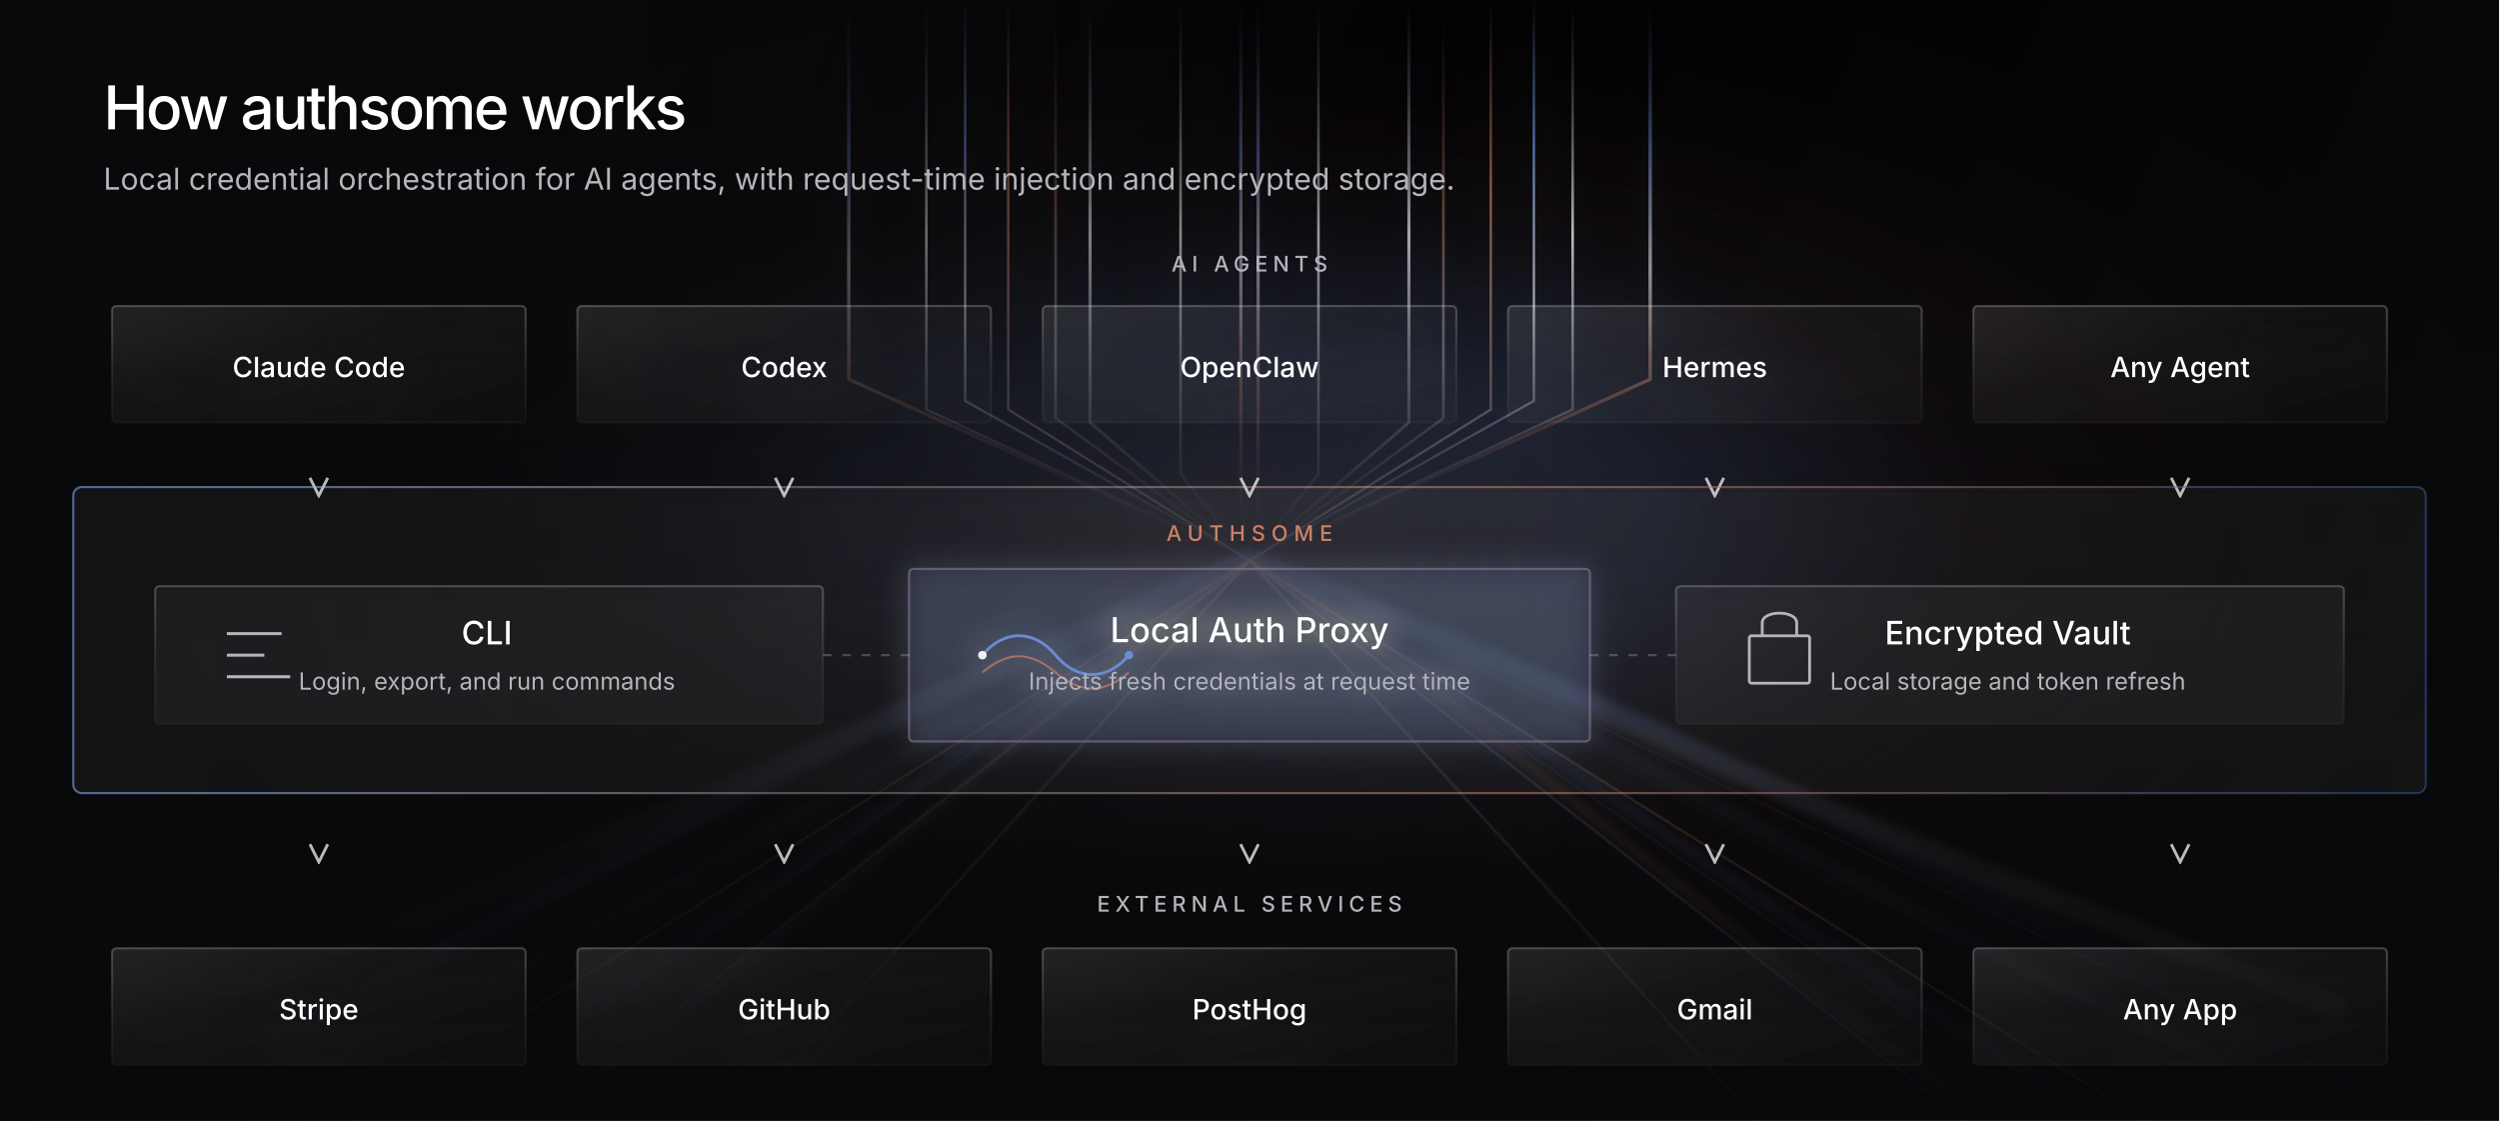
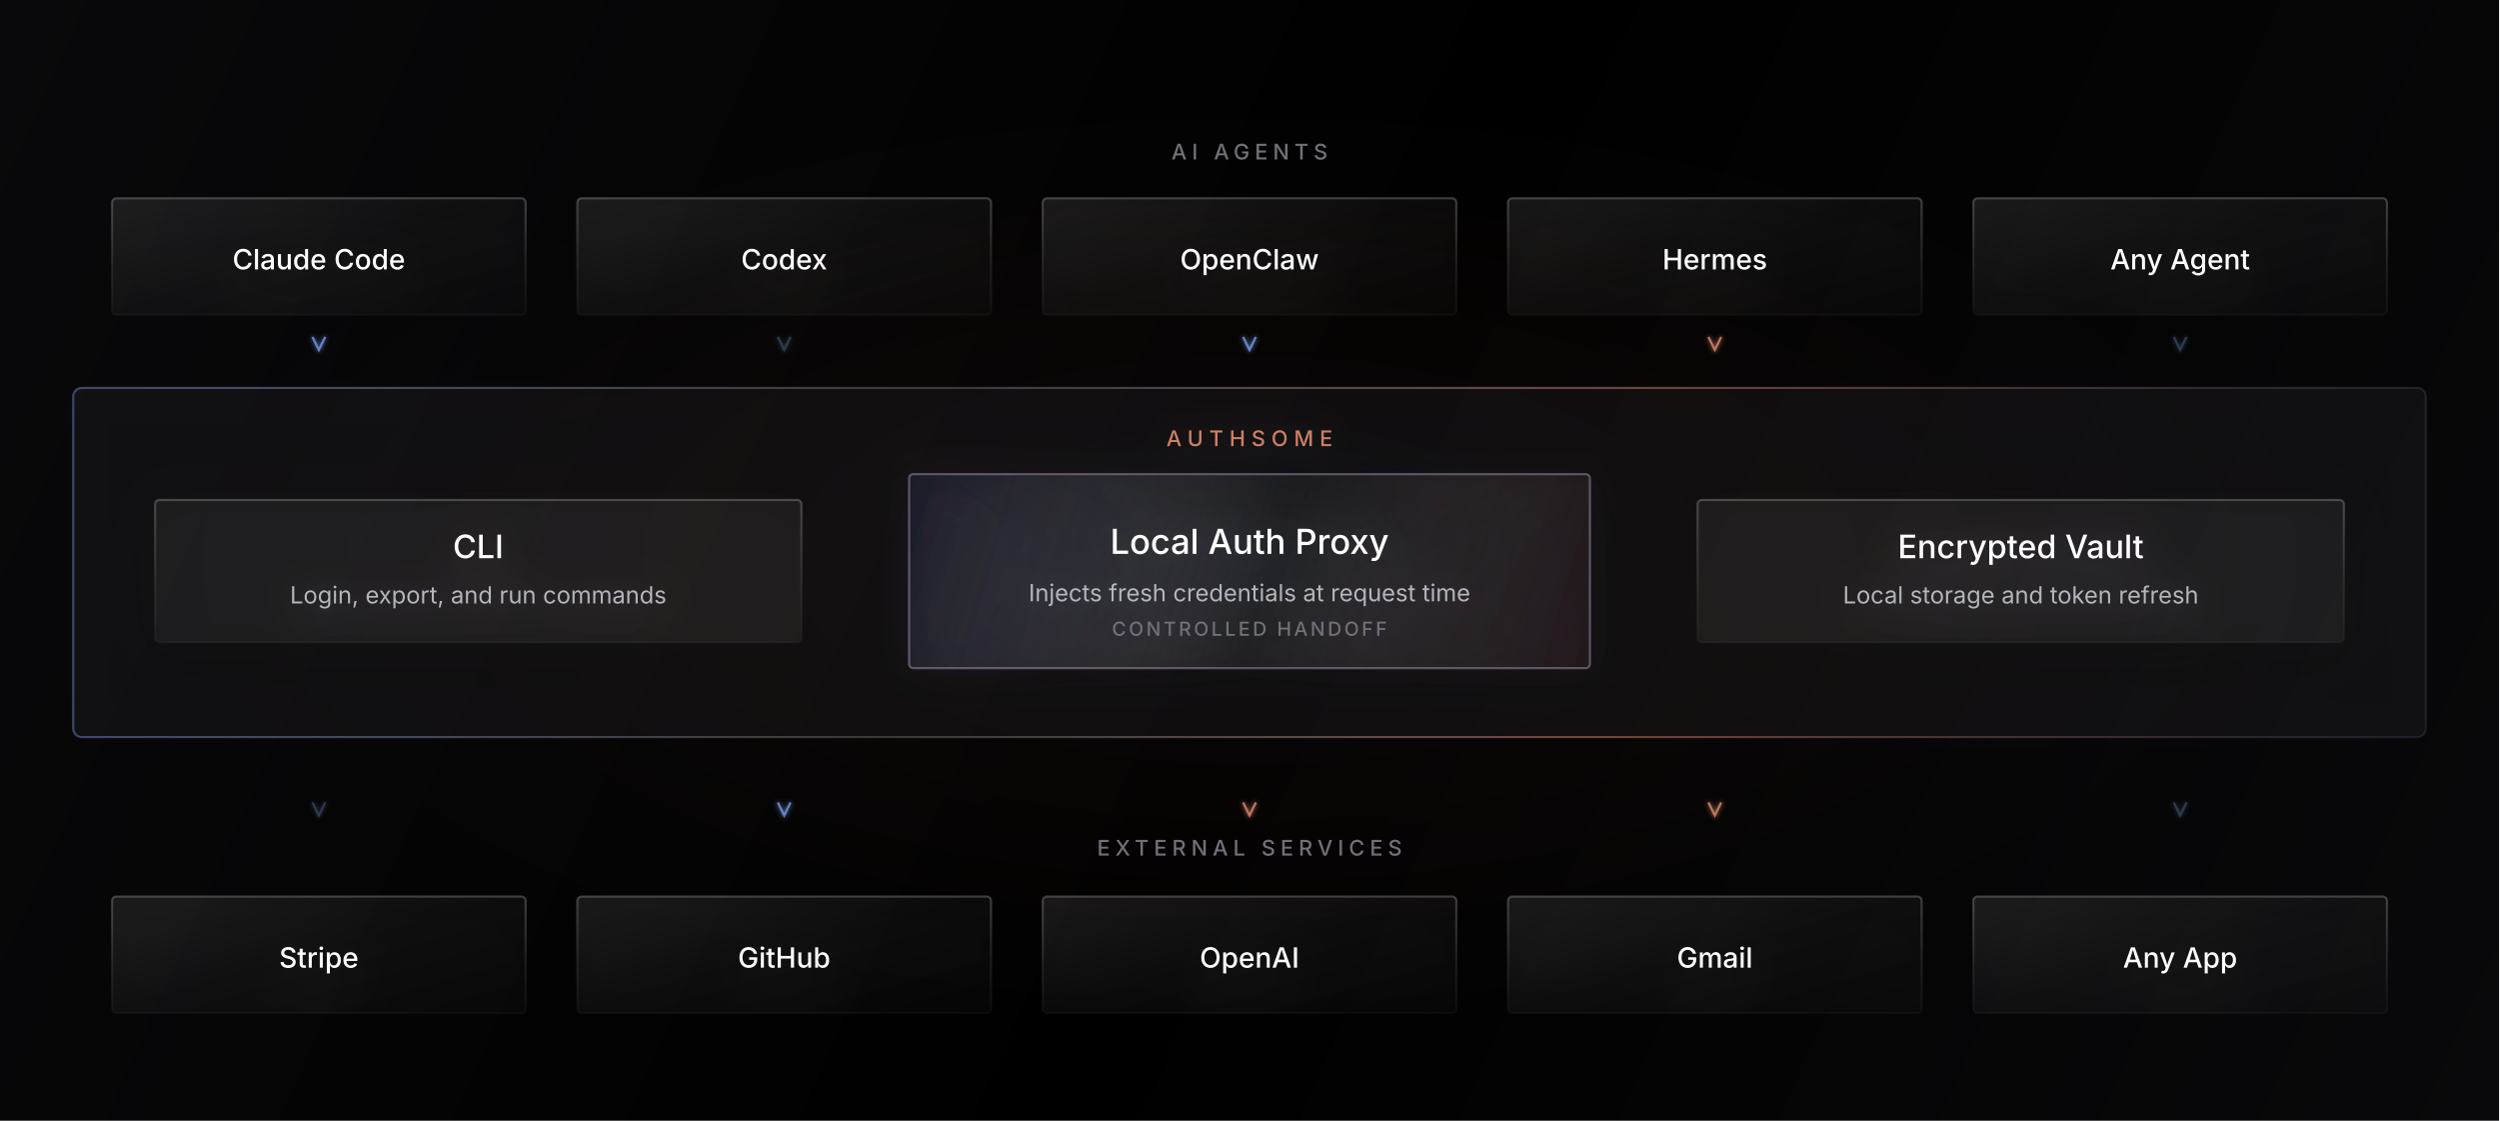
<svg xmlns="http://www.w3.org/2000/svg" viewBox="0 0 1160 520" fill="none" role="img" aria-labelledby="title desc">
  <style>
    text {
      font-family: Inter, -apple-system, BlinkMacSystemFont, "Segoe UI", Helvetica, Arial, sans-serif;
    }
  </style>
  <defs>
    <linearGradient id="stage" x1="0" y1="0" x2="1160" y2="520" gradientUnits="userSpaceOnUse">
      <stop offset="0" stop-color="#09090B" />
-       <stop offset="0.48" stop-color="#000000" />
+       <stop offset="0.52" stop-color="#000000" />
      <stop offset="1" stop-color="#09090B" />
    </linearGradient>
-     <radialGradient id="horizon" cx="50%" cy="48%" r="58%">
-       <stop offset="0" stop-color="#334155" stop-opacity="0.28" />
-       <stop offset="0.28" stop-color="#6D8FD6" stop-opacity="0.18" />
-       <stop offset="0.54" stop-color="#4A241D" stop-opacity="0.12" />
+     <radialGradient id="core-haze" cx="50%" cy="50%" r="48%">
+       <stop offset="0" stop-color="#172A4A" stop-opacity="0.16" />
+       <stop offset="0.46" stop-color="#4A241D" stop-opacity="0.08" />
      <stop offset="1" stop-color="#09090B" stop-opacity="0" />
    </radialGradient>
-     <radialGradient id="blue-bloom" cx="50%" cy="45%" r="42%">
-       <stop offset="0" stop-color="#6D8FD6" stop-opacity="0.18" />
-       <stop offset="0.42" stop-color="#3B5F9F" stop-opacity="0.08" />
-       <stop offset="1" stop-color="#09090B" stop-opacity="0" />
-     </radialGradient>
-     <radialGradient id="copper-bloom" cx="48%" cy="51%" r="46%">
-       <stop offset="0" stop-color="#CC8066" stop-opacity="0.16" />
-       <stop offset="0.44" stop-color="#4A241D" stop-opacity="0.1" />
-       <stop offset="1" stop-color="#09090B" stop-opacity="0" />
-     </radialGradient>
-     <linearGradient id="left-overlay" x1="0" y1="0" x2="760" y2="0" gradientUnits="userSpaceOnUse">
-       <stop offset="0" stop-color="#09090B" stop-opacity="0.94" />
-       <stop offset="0.58" stop-color="#09090B" stop-opacity="0.46" />
-       <stop offset="1" stop-color="#09090B" stop-opacity="0" />
-     </linearGradient>
-     <linearGradient id="bottom-overlay" x1="0" y1="520" x2="0" y2="140" gradientUnits="userSpaceOnUse">
-       <stop offset="0" stop-color="#09090B" stop-opacity="0.98" />
-       <stop offset="0.45" stop-color="#09090B" stop-opacity="0.42" />
-       <stop offset="1" stop-color="#09090B" stop-opacity="0" />
-     </linearGradient>
    <linearGradient id="glass-border" x1="0" y1="0" x2="0" y2="1">
      <stop offset="0" stop-color="#FFFFFF" stop-opacity="0.22" />
-       <stop offset="0.55" stop-color="#FFFFFF" stop-opacity="0.08" />
+       <stop offset="0.6" stop-color="#FFFFFF" stop-opacity="0.08" />
      <stop offset="1" stop-color="#FFFFFF" stop-opacity="0.03" />
    </linearGradient>
-     <linearGradient id="auth-border" x1="34" y1="154" x2="1126" y2="338" gradientUnits="userSpaceOnUse">
-       <stop offset="0" stop-color="#6D8FD6" stop-opacity="0.68" />
-       <stop offset="0.36" stop-color="#FFFFFF" stop-opacity="0.24" />
-       <stop offset="0.62" stop-color="#CC8066" stop-opacity="0.54" />
-       <stop offset="1" stop-color="#3B5F9F" stop-opacity="0.48" />
+     <linearGradient id="module-fill" x1="0" y1="0" x2="1" y2="1">
+       <stop offset="0" stop-color="#FFFFFF" stop-opacity="0.085" />
+       <stop offset="0.46" stop-color="#FFFFFF" stop-opacity="0.034" />
+       <stop offset="1" stop-color="#FFFFFF" stop-opacity="0.012" />
    </linearGradient>
-     <linearGradient id="card-sheen" x1="0" y1="0" x2="1" y2="1">
-       <stop offset="0" stop-color="#FFFFFF" stop-opacity="0.1" />
-       <stop offset="0.42" stop-color="#FFFFFF" stop-opacity="0.035" />
-       <stop offset="1" stop-color="#FFFFFF" stop-opacity="0.015" />
+     <linearGradient id="auth-border" x1="34" y1="180" x2="1126" y2="342" gradientUnits="userSpaceOnUse">
+       <stop offset="0" stop-color="#6D8FD6" stop-opacity="0.46" />
+       <stop offset="0.36" stop-color="#FFFFFF" stop-opacity="0.18" />
+       <stop offset="0.66" stop-color="#CC8066" stop-opacity="0.5" />
+       <stop offset="1" stop-color="#334155" stop-opacity="0.38" />
    </linearGradient>
-     <linearGradient id="copper-line" x1="0" y1="0" x2="0" y2="1">
-       <stop offset="0" stop-color="#CC8066" stop-opacity="0" />
-       <stop offset="0.34" stop-color="#CC8066" stop-opacity="0.78" />
-       <stop offset="1" stop-color="#FFFFFF" stop-opacity="0.12" />
+     <linearGradient id="proxy-fill" x1="422" y1="225" x2="738" y2="318" gradientUnits="userSpaceOnUse">
+       <stop offset="0" stop-color="#172A4A" stop-opacity="0.28" />
+       <stop offset="0.52" stop-color="#FFFFFF" stop-opacity="0.04" />
+       <stop offset="1" stop-color="#4A241D" stop-opacity="0.18" />
    </linearGradient>
-     <linearGradient id="steel-line" x1="0" y1="0" x2="0" y2="1">
-       <stop offset="0" stop-color="#64748B" stop-opacity="0" />
-       <stop offset="0.42" stop-color="#FFFFFF" stop-opacity="0.8" />
-       <stop offset="1" stop-color="#334155" stop-opacity="0.14" />
+     <linearGradient id="blue-arrow" x1="0" y1="0" x2="0" y2="1">
+       <stop offset="0" stop-color="#3B5F9F" stop-opacity="0.2" />
+       <stop offset="0.45" stop-color="#6D8FD6" stop-opacity="0.95" />
+       <stop offset="1" stop-color="#FFFFFF" stop-opacity="0.48" />
    </linearGradient>
-     <linearGradient id="blue-line" x1="0" y1="0" x2="0" y2="1">
-       <stop offset="0" stop-color="#6D8FD6" stop-opacity="0" />
-       <stop offset="0.26" stop-color="#6D8FD6" stop-opacity="0.86" />
-       <stop offset="0.54" stop-color="#FFFFFF" stop-opacity="0.68" />
-       <stop offset="1" stop-color="#3B5F9F" stop-opacity="0.18" />
+     <linearGradient id="copper-arrow" x1="0" y1="0" x2="0" y2="1">
+       <stop offset="0" stop-color="#4A241D" stop-opacity="0.22" />
+       <stop offset="0.45" stop-color="#CC8066" stop-opacity="0.92" />
+       <stop offset="1" stop-color="#FFFFFF" stop-opacity="0.36" />
    </linearGradient>
-     <linearGradient id="mixed-line" x1="0" y1="0" x2="0" y2="1">
-       <stop offset="0" stop-color="#334155" stop-opacity="0" />
-       <stop offset="0.26" stop-color="#6D8FD6" stop-opacity="0.5" />
-       <stop offset="0.48" stop-color="#FFFFFF" stop-opacity="0.58" />
-       <stop offset="0.72" stop-color="#CC8066" stop-opacity="0.36" />
-       <stop offset="1" stop-color="#172A4A" stop-opacity="0.12" />
+     <linearGradient id="steel-arrow" x1="0" y1="0" x2="0" y2="1">
+       <stop offset="0" stop-color="#162033" stop-opacity="0.24" />
+       <stop offset="0.5" stop-color="#334155" stop-opacity="0.86" />
+       <stop offset="1" stop-color="#FFFFFF" stop-opacity="0.3" />
    </linearGradient>
-     <linearGradient id="deep-copper-line" x1="0" y1="0" x2="0" y2="1">
-       <stop offset="0" stop-color="#4A241D" stop-opacity="0" />
-       <stop offset="0.36" stop-color="#CC8066" stop-opacity="0.5" />
-       <stop offset="0.64" stop-color="#FFFFFF" stop-opacity="0.34" />
-       <stop offset="1" stop-color="#4A241D" stop-opacity="0.14" />
+     <linearGradient id="mixed-arrow" x1="0" y1="0" x2="0" y2="1">
+       <stop offset="0" stop-color="#6D8FD6" stop-opacity="0.72" />
+       <stop offset="0.5" stop-color="#FFFFFF" stop-opacity="0.5" />
+       <stop offset="1" stop-color="#CC8066" stop-opacity="0.72" />
    </linearGradient>
-     <linearGradient id="blue-reflection" x1="0" y1="0" x2="1" y2="1">
-       <stop offset="0" stop-color="#6D8FD6" stop-opacity="0.06" />
-       <stop offset="0.44" stop-color="#6D8FD6" stop-opacity="0.54" />
-       <stop offset="1" stop-color="#172A4A" stop-opacity="0.1" />
-     </linearGradient>
-     <linearGradient id="flow-line" x1="0" y1="0" x2="0" y2="1">
-       <stop offset="0" stop-color="#FFFFFF" stop-opacity="0.16" />
-       <stop offset="0.45" stop-color="#FFFFFF" stop-opacity="0.48" />
-       <stop offset="1" stop-color="#FFFFFF" stop-opacity="0.18" />
-     </linearGradient>
-     <filter id="soft-glow" x="-30%" y="-30%" width="160%" height="160%">
-       <feGaussianBlur stdDeviation="7" result="blur" />
-       <feColorMatrix in="blur" type="matrix" values="1 0 0 0 0.38 0 1 0 0 0.52 0 0 1 0 0.84 0 0 0 0.6 0" result="glow" />
+     <filter id="module-shadow" x="-8%" y="-18%" width="116%" height="136%">
+       <feDropShadow dx="0" dy="10" stdDeviation="14" flood-color="#000000" flood-opacity="0.42" />
+     </filter>
+     <filter id="arrow-glow" x="-80%" y="-50%" width="260%" height="200%">
+       <feGaussianBlur stdDeviation="1.2" result="blur" />
      <feMerge>
-         <feMergeNode in="glow" />
+         <feMergeNode in="blur" />
        <feMergeNode in="SourceGraphic" />
      </feMerge>
    </filter>
-     <filter id="blue-glow" x="-34%" y="-34%" width="168%" height="168%">
-       <feGaussianBlur stdDeviation="9" result="blur" />
-       <feFlood flood-color="#6D8FD6" flood-opacity="0.28" result="color" />
-       <feComposite in="color" in2="blur" operator="in" result="glow" />
+     <filter id="core-glow" x="-18%" y="-28%" width="136%" height="156%">
+       <feGaussianBlur stdDeviation="8" result="blur" />
+       <feFlood flood-color="#6D8FD6" flood-opacity="0.12" result="blue" />
+       <feComposite in="blue" in2="blur" operator="in" result="blueGlow" />
+       <feFlood flood-color="#CC8066" flood-opacity="0.1" result="copper" />
+       <feComposite in="copper" in2="blur" operator="in" result="copperGlow" />
      <feMerge>
-         <feMergeNode in="glow" />
+         <feMergeNode in="blueGlow" />
+         <feMergeNode in="copperGlow" />
        <feMergeNode in="SourceGraphic" />
      </feMerge>
    </filter>
-     <filter id="glass-shadow" x="-8%" y="-18%" width="116%" height="136%">
-       <feDropShadow dx="0" dy="10" stdDeviation="14" flood-color="#000000" flood-opacity="0.42" />
-     </filter>
-     <filter id="tiny-blur" x="-10%" y="-10%" width="120%" height="120%">
-       <feGaussianBlur stdDeviation="1.8" />
-     </filter>
-     <marker id="arrow" viewBox="0 0 10 10" refX="9" refY="5" markerWidth="8" markerHeight="8" orient="auto">
-       <path d="M1 1 L9 5 L1 9" stroke="#FFFFFF" stroke-opacity="0.72" stroke-width="1.4" fill="none" stroke-linecap="square" stroke-linejoin="miter" />
+     <marker id="arrow-blue" viewBox="0 0 10 10" refX="9" refY="5" markerWidth="7" markerHeight="7" orient="auto">
+       <path d="M1.3 1.6 L8.2 5 L1.3 8.4" stroke="#6D8FD6" stroke-opacity="0.9" stroke-width="1.25" fill="none" stroke-linecap="square" stroke-linejoin="miter" />
+     </marker>
+     <marker id="arrow-copper" viewBox="0 0 10 10" refX="9" refY="5" markerWidth="7" markerHeight="7" orient="auto">
+       <path d="M1.3 1.6 L8.2 5 L1.3 8.4" stroke="#CC8066" stroke-opacity="0.9" stroke-width="1.25" fill="none" stroke-linecap="square" stroke-linejoin="miter" />
+     </marker>
+     <marker id="arrow-steel" viewBox="0 0 10 10" refX="9" refY="5" markerWidth="7" markerHeight="7" orient="auto">
+       <path d="M1.3 1.6 L8.2 5 L1.3 8.4" stroke="#334155" stroke-opacity="0.9" stroke-width="1.25" fill="none" stroke-linecap="square" stroke-linejoin="miter" />
    </marker>
  </defs>
-   <rect width="1160" height="520" rx="0" fill="url(#stage)" />
-   <rect width="1160" height="520" fill="url(#horizon)" />
-   <rect width="1160" height="520" fill="url(#blue-bloom)" />
-   <rect width="1160" height="520" fill="url(#copper-bloom)" />
-   <g opacity="0.94" filter="url(#blue-glow)">
-     <path d="M394 0 L394 176 L580 260 L766 176 L766 0" stroke="url(#mixed-line)" stroke-width="1.6" />
-     <path d="M430 0 L430 190 L580 260 L730 190 L730 0" stroke="url(#steel-line)" stroke-width="1.2" />
-     <path d="M448 0 L448 186 L580 260 L712 186 L712 0" stroke="url(#blue-line)" stroke-width="1.1" />
-     <path d="M468 0 L468 190 L580 260 L692 190 L692 0" stroke="url(#copper-line)" stroke-width="1.1" />
-     <path d="M490 0 L490 194 L580 260 L670 194 L670 0" stroke="url(#deep-copper-line)" stroke-width="1.25" />
-     <path d="M506 0 L506 196 L580 260 L654 196 L654 0" stroke="url(#steel-line)" stroke-width="1.45" />
-     <path d="M548 0 L548 220 L580 260 L612 220 L612 0" stroke="url(#steel-line)" stroke-width="1.2" />
-     <path d="M576 0 L576 232 L580 260 L584 232 L584 0" stroke="url(#mixed-line)" stroke-width="1.5" />
-     <path d="M344 520 L580 260 L816 520" stroke="#FFFFFF" stroke-opacity="0.16" stroke-width="1.4" />
-     <path d="M248 520 L580 260 L912 520" stroke="#6D8FD6" stroke-opacity="0.3" stroke-width="1.35" />
-     <path d="M204 520 L580 260 L956 520" stroke="#334155" stroke-opacity="0.34" stroke-width="1.15" />
-     <path d="M164 520 L580 260 L996 520" stroke="#CC8066" stroke-opacity="0.34" stroke-width="1.2" />
-     <path d="M112 520 L580 260 L1048 520" stroke="#4A241D" stroke-opacity="0.2" stroke-width="1" />
-     <path d="M32 520 L580 260 L1128 520" stroke="#3B5F9F" stroke-opacity="0.16" stroke-width="1" />
+   <rect width="1160" height="520" fill="url(#stage)" />
+   <rect width="1160" height="520" fill="url(#core-haze)" />
+   <text x="580" y="74" text-anchor="middle" fill="#71717A" font-size="10" font-weight="500" letter-spacing="2.4">AI AGENTS</text>
+   <g id="agents" filter="url(#module-shadow)">
+     <rect x="52" y="92" width="192" height="54" rx="2" fill="url(#module-fill)" stroke="url(#glass-border)" />
+     <text x="148" y="125" text-anchor="middle" fill="#FFFFFF" font-size="13" font-weight="500">Claude Code</text>
+     <rect x="268" y="92" width="192" height="54" rx="2" fill="url(#module-fill)" stroke="url(#glass-border)" />
+     <text x="364" y="125" text-anchor="middle" fill="#FFFFFF" font-size="13" font-weight="500">Codex</text>
+     <rect x="484" y="92" width="192" height="54" rx="2" fill="url(#module-fill)" stroke="url(#glass-border)" />
+     <text x="580" y="125" text-anchor="middle" fill="#FFFFFF" font-size="13" font-weight="500">OpenClaw</text>
+     <rect x="700" y="92" width="192" height="54" rx="2" fill="url(#module-fill)" stroke="url(#glass-border)" />
+     <text x="796" y="125" text-anchor="middle" fill="#FFFFFF" font-size="13" font-weight="500">Hermes</text>
+     <rect x="916" y="92" width="192" height="54" rx="2" fill="url(#module-fill)" stroke="url(#glass-border)" />
+     <text x="1012" y="125" text-anchor="middle" fill="#FFFFFF" font-size="13" font-weight="500">Any Agent</text>
  </g>
-   <g opacity="0.46" filter="url(#tiny-blur)">
-     <path d="M90 468 C250 406 426 326 580 260 C742 330 902 402 1088 468" stroke="#FFFFFF" stroke-opacity="0.2" stroke-width="10" />
-     <path d="M122 484 C300 392 442 312 580 260 C726 312 890 398 1062 486" stroke="url(#blue-reflection)" stroke-width="9" />
-     <path d="M160 490 C326 410 456 326 580 260 C720 326 856 414 1030 492" stroke="#334155" stroke-opacity="0.48" stroke-width="7" />
-     <path d="M214 502 C362 414 486 320 580 260 C692 324 810 420 956 506" stroke="#6D8FD6" stroke-opacity="0.3" stroke-width="6" />
-     <path d="M258 512 C390 420 500 314 580 260 C676 320 786 424 914 512" stroke="#CC8066" stroke-opacity="0.36" stroke-width="5" />
+   <g filter="url(#arrow-glow)" stroke-width="1.15" stroke-linecap="square">
+     <line x1="148" y1="146" x2="148" y2="180" stroke="url(#blue-arrow)" />
+     <line x1="148" y1="146" x2="148" y2="163" stroke="url(#blue-arrow)" marker-end="url(#arrow-blue)" />
+     <line x1="364" y1="146" x2="364" y2="180" stroke="url(#steel-arrow)" />
+     <line x1="364" y1="146" x2="364" y2="163" stroke="url(#steel-arrow)" marker-end="url(#arrow-steel)" />
+     <line x1="580" y1="146" x2="580" y2="180" stroke="url(#mixed-arrow)" />
+     <line x1="580" y1="146" x2="580" y2="163" stroke="url(#mixed-arrow)" marker-end="url(#arrow-blue)" />
+     <line x1="796" y1="146" x2="796" y2="180" stroke="url(#copper-arrow)" />
+     <line x1="796" y1="146" x2="796" y2="163" stroke="url(#copper-arrow)" marker-end="url(#arrow-copper)" />
+     <line x1="1012" y1="146" x2="1012" y2="180" stroke="url(#steel-arrow)" />
+     <line x1="1012" y1="146" x2="1012" y2="163" stroke="url(#steel-arrow)" marker-end="url(#arrow-steel)" />
  </g>
-   <rect width="760" height="520" fill="url(#left-overlay)" />
-   <rect width="1160" height="520" fill="url(#bottom-overlay)" />
-   <text x="48" y="60" fill="#FFFFFF" font-size="28" font-weight="500" letter-spacing="-1.1">How authsome works</text>
-   <text x="48" y="88" fill="#B4B5BD" font-size="14" font-weight="400">Local credential orchestration for AI agents, with request-time injection and encrypted storage.</text>
-   <text x="580" y="126" text-anchor="middle" fill="#B4B5BD" font-size="10" font-weight="500" letter-spacing="2.4">AI AGENTS</text>
-   <g id="agents" filter="url(#glass-shadow)">
-     <g>
-       <rect x="52" y="142" width="192" height="54" rx="2" fill="url(#card-sheen)" stroke="url(#glass-border)" />
-       <text x="148" y="175" text-anchor="middle" fill="#FFFFFF" font-size="13" font-weight="500">Claude Code</text>
+   <g id="authsome-zone" filter="url(#core-glow)">
+     <rect x="34" y="180" width="1092" height="162" rx="4" fill="#FFFFFF" fill-opacity="0.032" stroke="url(#auth-border)" />
+     <text x="580" y="207" text-anchor="middle" fill="#CC8066" font-size="10" font-weight="500" letter-spacing="2.8">AUTHSOME</text>
+     <g filter="url(#module-shadow)">
+       <rect x="72" y="232" width="300" height="66" rx="2" fill="#FFFFFF" fill-opacity="0.045" stroke="url(#glass-border)" />
+       <text x="222" y="259" text-anchor="middle" fill="#FFFFFF" font-size="15" font-weight="500">CLI</text>
+       <text x="222" y="280" text-anchor="middle" fill="#B4B5BD" font-size="11" font-weight="400">Login, export, and run commands</text>
+       <rect x="422" y="220" width="316" height="90" rx="2" fill="url(#proxy-fill)" stroke="#6D8FD6" stroke-opacity="0.4" />
+       <rect x="422" y="220" width="316" height="90" rx="2" fill="none" stroke="#CC8066" stroke-opacity="0.24" />
+       <text x="580" y="257" text-anchor="middle" fill="#FFFFFF" font-size="16" font-weight="500">Local Auth Proxy</text>
+       <text x="580" y="279" text-anchor="middle" fill="#B4B5BD" font-size="11" font-weight="400">Injects fresh credentials at request time</text>
+       <text x="580" y="295" text-anchor="middle" fill="#71717A" font-size="9" font-weight="500" letter-spacing="1.2">CONTROLLED HANDOFF</text>
+       <rect x="788" y="232" width="300" height="66" rx="2" fill="#FFFFFF" fill-opacity="0.045" stroke="url(#glass-border)" />
+       <text x="938" y="259" text-anchor="middle" fill="#FFFFFF" font-size="15" font-weight="500">Encrypted Vault</text>
+       <text x="938" y="280" text-anchor="middle" fill="#B4B5BD" font-size="11" font-weight="400">Local storage and token refresh</text>
    </g>
-     <g>
-       <rect x="268" y="142" width="192" height="54" rx="2" fill="url(#card-sheen)" stroke="url(#glass-border)" />
-       <text x="364" y="175" text-anchor="middle" fill="#FFFFFF" font-size="13" font-weight="500">Codex</text>
-     </g>
-     <g>
-       <rect x="484" y="142" width="192" height="54" rx="2" fill="url(#card-sheen)" stroke="url(#glass-border)" />
-       <text x="580" y="175" text-anchor="middle" fill="#FFFFFF" font-size="13" font-weight="500">OpenClaw</text>
-     </g>
-     <g>
-       <rect x="700" y="142" width="192" height="54" rx="2" fill="url(#card-sheen)" stroke="url(#glass-border)" />
-       <text x="796" y="175" text-anchor="middle" fill="#FFFFFF" font-size="13" font-weight="500">Hermes</text>
-     </g>
-     <g>
-       <rect x="916" y="142" width="192" height="54" rx="2" fill="url(#card-sheen)" stroke="url(#glass-border)" />
-       <text x="1012" y="175" text-anchor="middle" fill="#FFFFFF" font-size="13" font-weight="500">Any Agent</text>
+     <g filter="url(#arrow-glow)" stroke-width="1.15" stroke-linecap="square">
+       <line x1="372" y1="265" x2="422" y2="265" stroke="url(#steel-arrow)" />
+       <line x1="372" y1="265" x2="397" y2="265" stroke="url(#steel-arrow)" marker-end="url(#arrow-steel)" />
+       <line x1="738" y1="265" x2="788" y2="265" stroke="url(#copper-arrow)" />
+       <line x1="738" y1="265" x2="763" y2="265" stroke="url(#copper-arrow)" marker-end="url(#arrow-copper)" />
    </g>
  </g>
-   <g stroke="url(#flow-line)" stroke-width="1.2" marker-end="url(#arrow)">
-     <line x1="148" y1="198" x2="148" y2="230" />
-     <line x1="364" y1="198" x2="364" y2="230" />
-     <line x1="580" y1="198" x2="580" y2="230" />
-     <line x1="796" y1="198" x2="796" y2="230" />
-     <line x1="1012" y1="198" x2="1012" y2="230" />
+   <g filter="url(#arrow-glow)" stroke-width="1.15" stroke-linecap="square">
+     <line x1="148" y1="342" x2="148" y2="416" stroke="url(#steel-arrow)" />
+     <line x1="148" y1="342" x2="148" y2="379" stroke="url(#steel-arrow)" marker-end="url(#arrow-steel)" />
+     <line x1="364" y1="342" x2="364" y2="416" stroke="url(#blue-arrow)" />
+     <line x1="364" y1="342" x2="364" y2="379" stroke="url(#blue-arrow)" marker-end="url(#arrow-blue)" />
+     <line x1="580" y1="342" x2="580" y2="416" stroke="url(#mixed-arrow)" />
+     <line x1="580" y1="342" x2="580" y2="379" stroke="url(#mixed-arrow)" marker-end="url(#arrow-copper)" />
+     <line x1="796" y1="342" x2="796" y2="416" stroke="url(#copper-arrow)" />
+     <line x1="796" y1="342" x2="796" y2="379" stroke="url(#copper-arrow)" marker-end="url(#arrow-copper)" />
+     <line x1="1012" y1="342" x2="1012" y2="416" stroke="url(#steel-arrow)" />
+     <line x1="1012" y1="342" x2="1012" y2="379" stroke="url(#steel-arrow)" marker-end="url(#arrow-steel)" />
  </g>
-   <g id="authsome-zone">
-     <rect x="34" y="226" width="1092" height="142" rx="4" fill="#FFFFFF" fill-opacity="0.035" stroke="url(#auth-border)" filter="url(#glass-shadow)" />
-     <text x="580" y="251" text-anchor="middle" fill="#CC8066" font-size="10" font-weight="500" letter-spacing="2.8">AUTHSOME</text>
-     <g>
-       <rect x="72" y="272" width="310" height="64" rx="2" fill="#FFFFFF" fill-opacity="0.045" stroke="url(#glass-border)" />
-       <path d="M106 294 H130 M106 304 H122 M106 314 H134" stroke="#B4B5BD" stroke-width="1.4" stroke-linecap="square" />
-       <text x="226" y="299" text-anchor="middle" fill="#FFFFFF" font-size="15" font-weight="500">CLI</text>
-       <text x="226" y="320" text-anchor="middle" fill="#B4B5BD" font-size="11" font-weight="400">Login, export, and run commands</text>
-     </g>
-     <g filter="url(#soft-glow)">
-       <rect x="422" y="264" width="316" height="80" rx="2" fill="#172A4A" fill-opacity="0.22" stroke="#6D8FD6" stroke-opacity="0.38" />
-       <rect x="422" y="264" width="316" height="80" rx="2" fill="#4A241D" fill-opacity="0.08" stroke="#CC8066" stroke-opacity="0.26" />
-       <path d="M456 304 C466 292 480 292 490 304 C500 316 514 316 524 304" stroke="#6D8FD6" stroke-opacity="0.95" stroke-width="1.4" fill="none" />
-       <path d="M456 312 C468 302 478 302 490 312 C502 322 512 322 524 312" stroke="#CC8066" stroke-opacity="0.72" stroke-width="1" fill="none" />
-       <circle cx="456" cy="304" r="2" fill="#FFFFFF" fill-opacity="0.92" />
-       <circle cx="524" cy="304" r="2" fill="#6D8FD6" fill-opacity="0.95" />
-       <text x="580" y="298" text-anchor="middle" fill="#FFFFFF" font-size="16" font-weight="500">Local Auth Proxy</text>
-       <text x="580" y="320" text-anchor="middle" fill="#B4B5BD" font-size="11" font-weight="400">Injects fresh credentials at request time</text>
-     </g>
-     <g>
-       <rect x="778" y="272" width="310" height="64" rx="2" fill="#FFFFFF" fill-opacity="0.045" stroke="url(#glass-border)" />
-       <rect x="812" y="295" width="28" height="22" rx="1" stroke="#B4B5BD" stroke-width="1.3" />
-       <path d="M818 295 V289 C818 283 834 283 834 289 V295" stroke="#B4B5BD" stroke-width="1.3" fill="none" />
-       <text x="932" y="299" text-anchor="middle" fill="#FFFFFF" font-size="15" font-weight="500">Encrypted Vault</text>
-       <text x="932" y="320" text-anchor="middle" fill="#B4B5BD" font-size="11" font-weight="400">Local storage and token refresh</text>
-     </g>
-     <line x1="382" y1="304" x2="422" y2="304" stroke="#FFFFFF" stroke-width="1" stroke-dasharray="4 5" stroke-opacity="0.22" />
-     <line x1="738" y1="304" x2="778" y2="304" stroke="#FFFFFF" stroke-width="1" stroke-dasharray="4 5" stroke-opacity="0.22" />
-   </g>
-   <g stroke="url(#flow-line)" stroke-width="1.2" marker-end="url(#arrow)">
-     <line x1="148" y1="368" x2="148" y2="400" />
-     <line x1="364" y1="368" x2="364" y2="400" />
-     <line x1="580" y1="368" x2="580" y2="400" />
-     <line x1="796" y1="368" x2="796" y2="400" />
-     <line x1="1012" y1="368" x2="1012" y2="400" />
-   </g>
-   <text x="580" y="423" text-anchor="middle" fill="#B4B5BD" font-size="10" font-weight="500" letter-spacing="2.4">EXTERNAL SERVICES</text>
-   <g id="services" filter="url(#glass-shadow)">
-     <g>
-       <rect x="52" y="440" width="192" height="54" rx="2" fill="url(#card-sheen)" stroke="url(#glass-border)" />
-       <text x="148" y="473" text-anchor="middle" fill="#FFFFFF" font-size="13" font-weight="500">Stripe</text>
-     </g>
-     <g>
-       <rect x="268" y="440" width="192" height="54" rx="2" fill="url(#card-sheen)" stroke="url(#glass-border)" />
-       <text x="364" y="473" text-anchor="middle" fill="#FFFFFF" font-size="13" font-weight="500">GitHub</text>
-     </g>
-     <g>
-       <rect x="484" y="440" width="192" height="54" rx="2" fill="url(#card-sheen)" stroke="url(#glass-border)" />
-       <text x="580" y="473" text-anchor="middle" fill="#FFFFFF" font-size="13" font-weight="500">PostHog</text>
-     </g>
-     <g>
-       <rect x="700" y="440" width="192" height="54" rx="2" fill="url(#card-sheen)" stroke="url(#glass-border)" />
-       <text x="796" y="473" text-anchor="middle" fill="#FFFFFF" font-size="13" font-weight="500">Gmail</text>
-     </g>
-     <g>
-       <rect x="916" y="440" width="192" height="54" rx="2" fill="url(#card-sheen)" stroke="url(#glass-border)" />
-       <text x="1012" y="473" text-anchor="middle" fill="#FFFFFF" font-size="13" font-weight="500">Any App</text>
-     </g>
+   <text x="580" y="397" text-anchor="middle" fill="#71717A" font-size="10" font-weight="500" letter-spacing="2.4">EXTERNAL SERVICES</text>
+   <g id="services" filter="url(#module-shadow)">
+     <rect x="52" y="416" width="192" height="54" rx="2" fill="url(#module-fill)" stroke="url(#glass-border)" />
+     <text x="148" y="449" text-anchor="middle" fill="#FFFFFF" font-size="13" font-weight="500">Stripe</text>
+     <rect x="268" y="416" width="192" height="54" rx="2" fill="url(#module-fill)" stroke="url(#glass-border)" />
+     <text x="364" y="449" text-anchor="middle" fill="#FFFFFF" font-size="13" font-weight="500">GitHub</text>
+     <rect x="484" y="416" width="192" height="54" rx="2" fill="url(#module-fill)" stroke="url(#glass-border)" />
+     <text x="580" y="449" text-anchor="middle" fill="#FFFFFF" font-size="13" font-weight="500">OpenAI</text>
+     <rect x="700" y="416" width="192" height="54" rx="2" fill="url(#module-fill)" stroke="url(#glass-border)" />
+     <text x="796" y="449" text-anchor="middle" fill="#FFFFFF" font-size="13" font-weight="500">Gmail</text>
+     <rect x="916" y="416" width="192" height="54" rx="2" fill="url(#module-fill)" stroke="url(#glass-border)" />
+     <text x="1012" y="449" text-anchor="middle" fill="#FFFFFF" font-size="13" font-weight="500">Any App</text>
  </g>
</svg>
